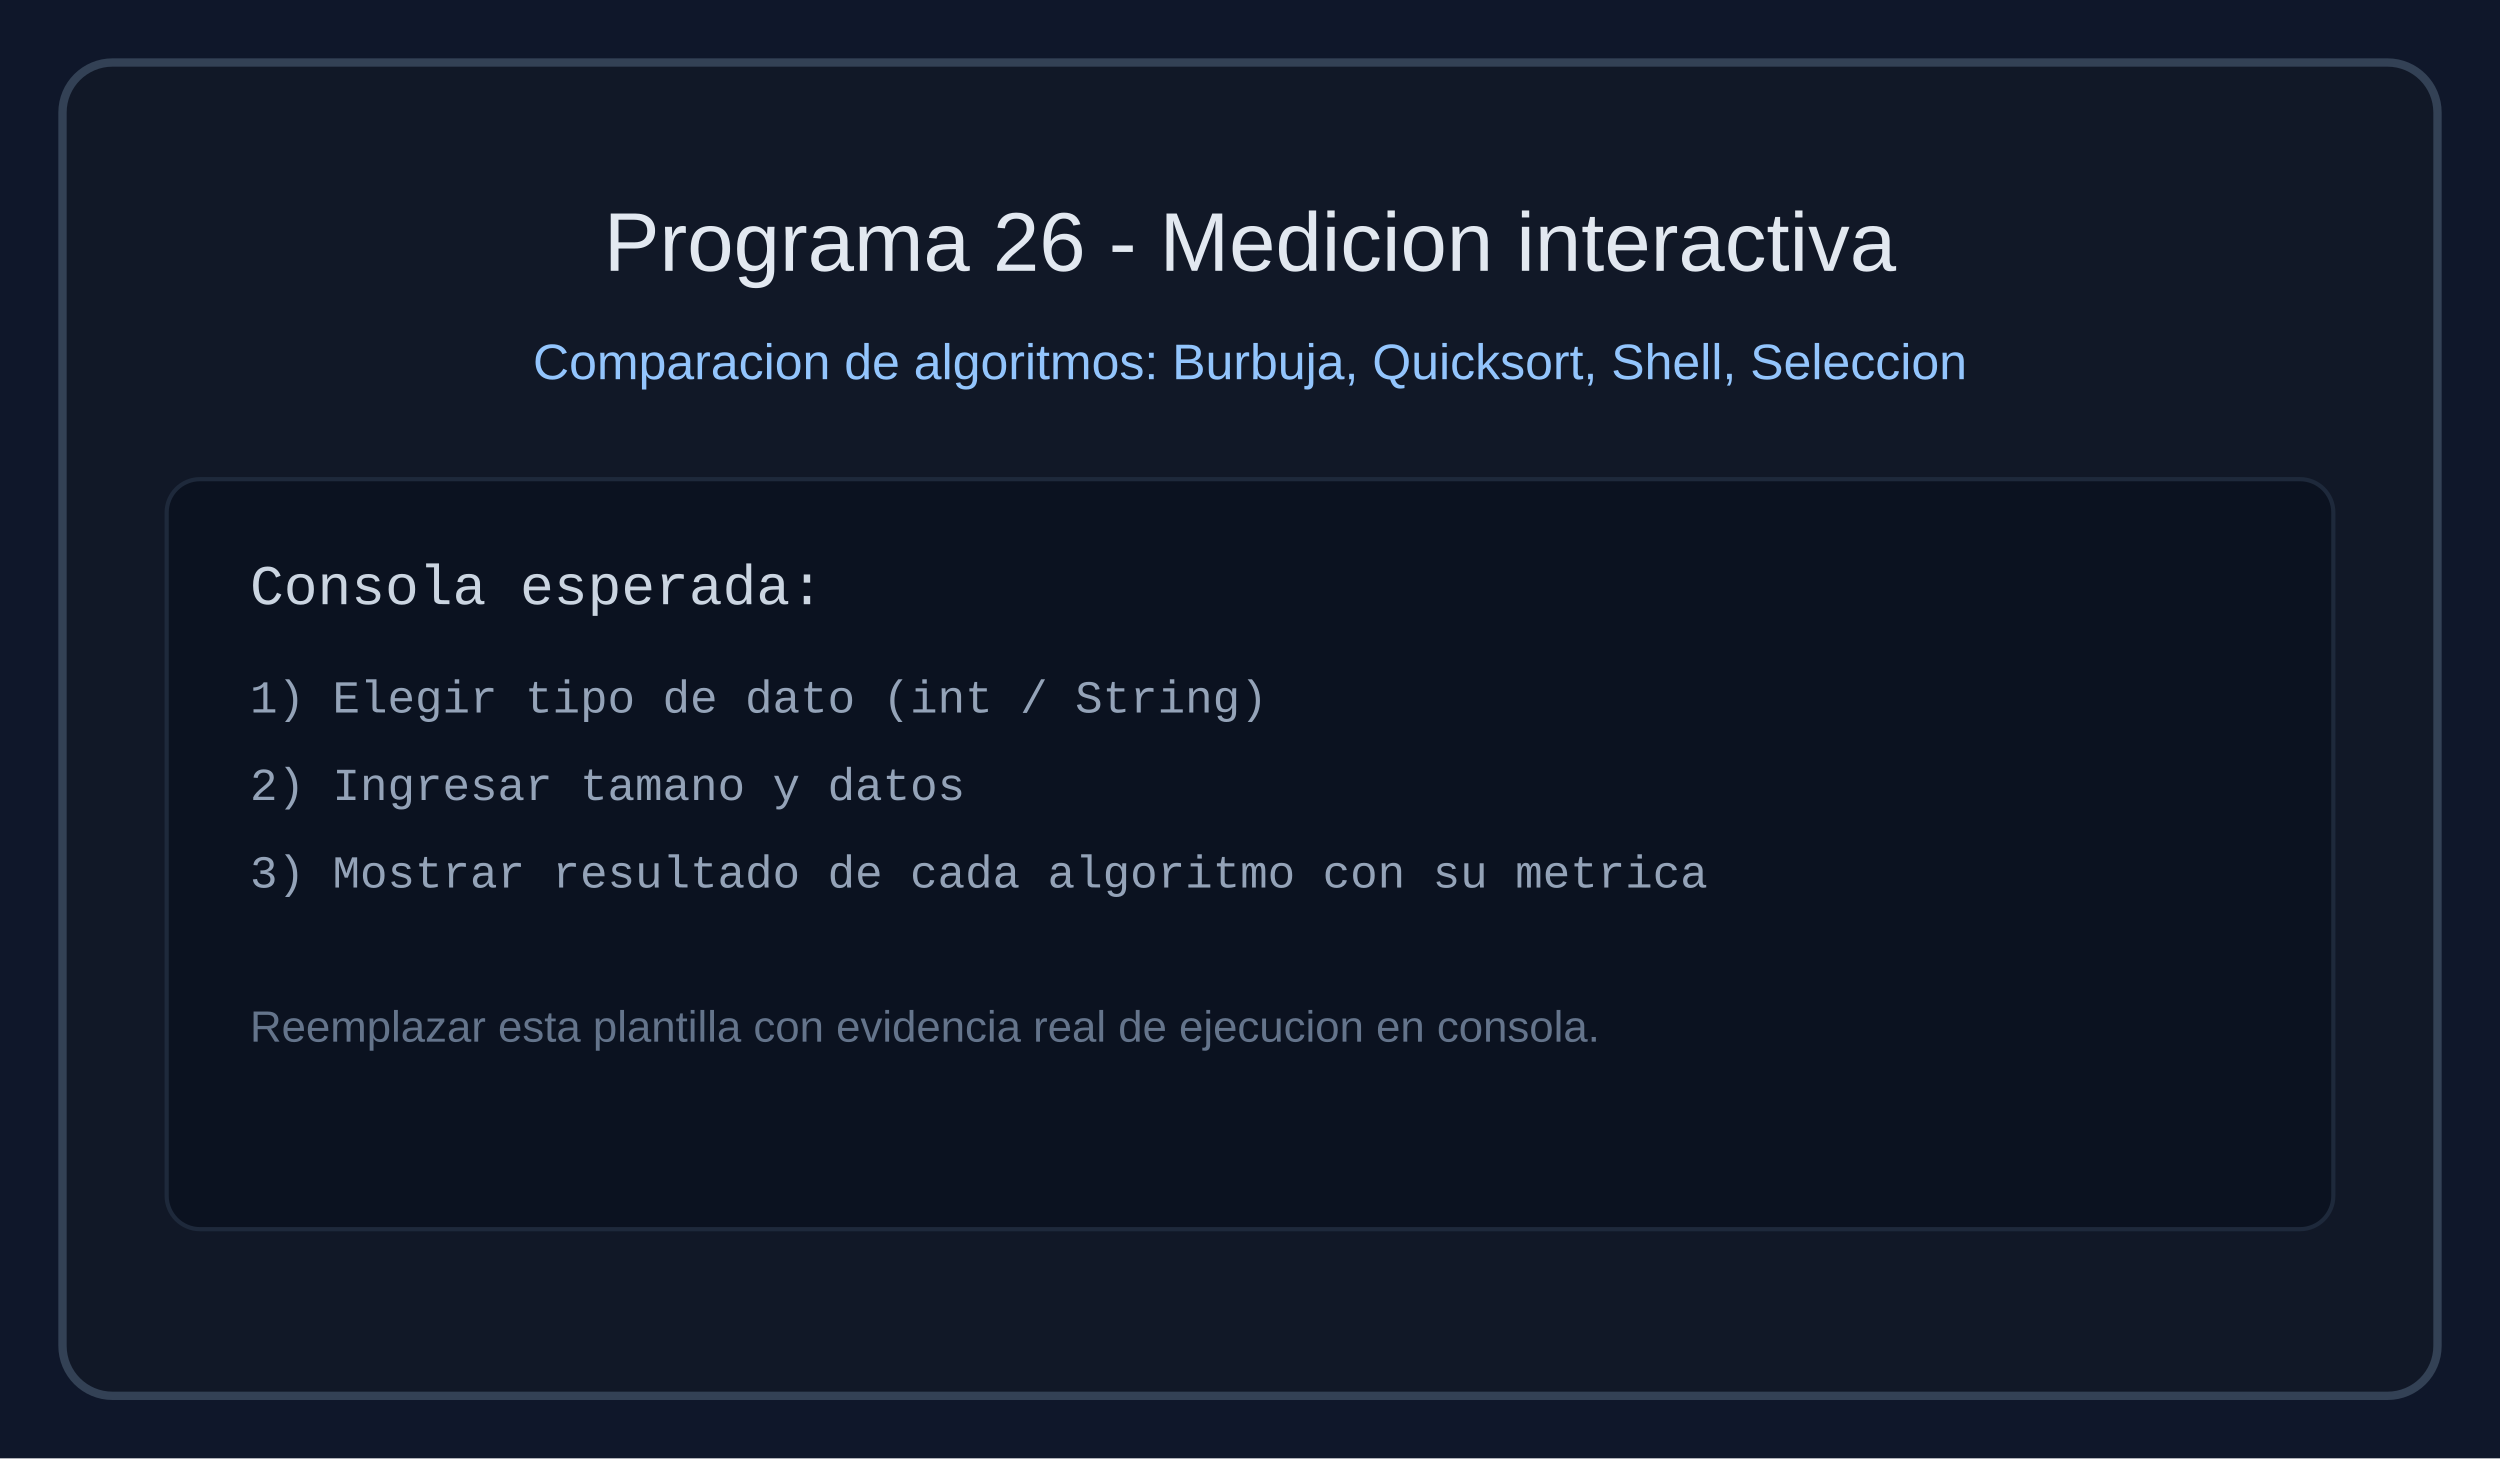
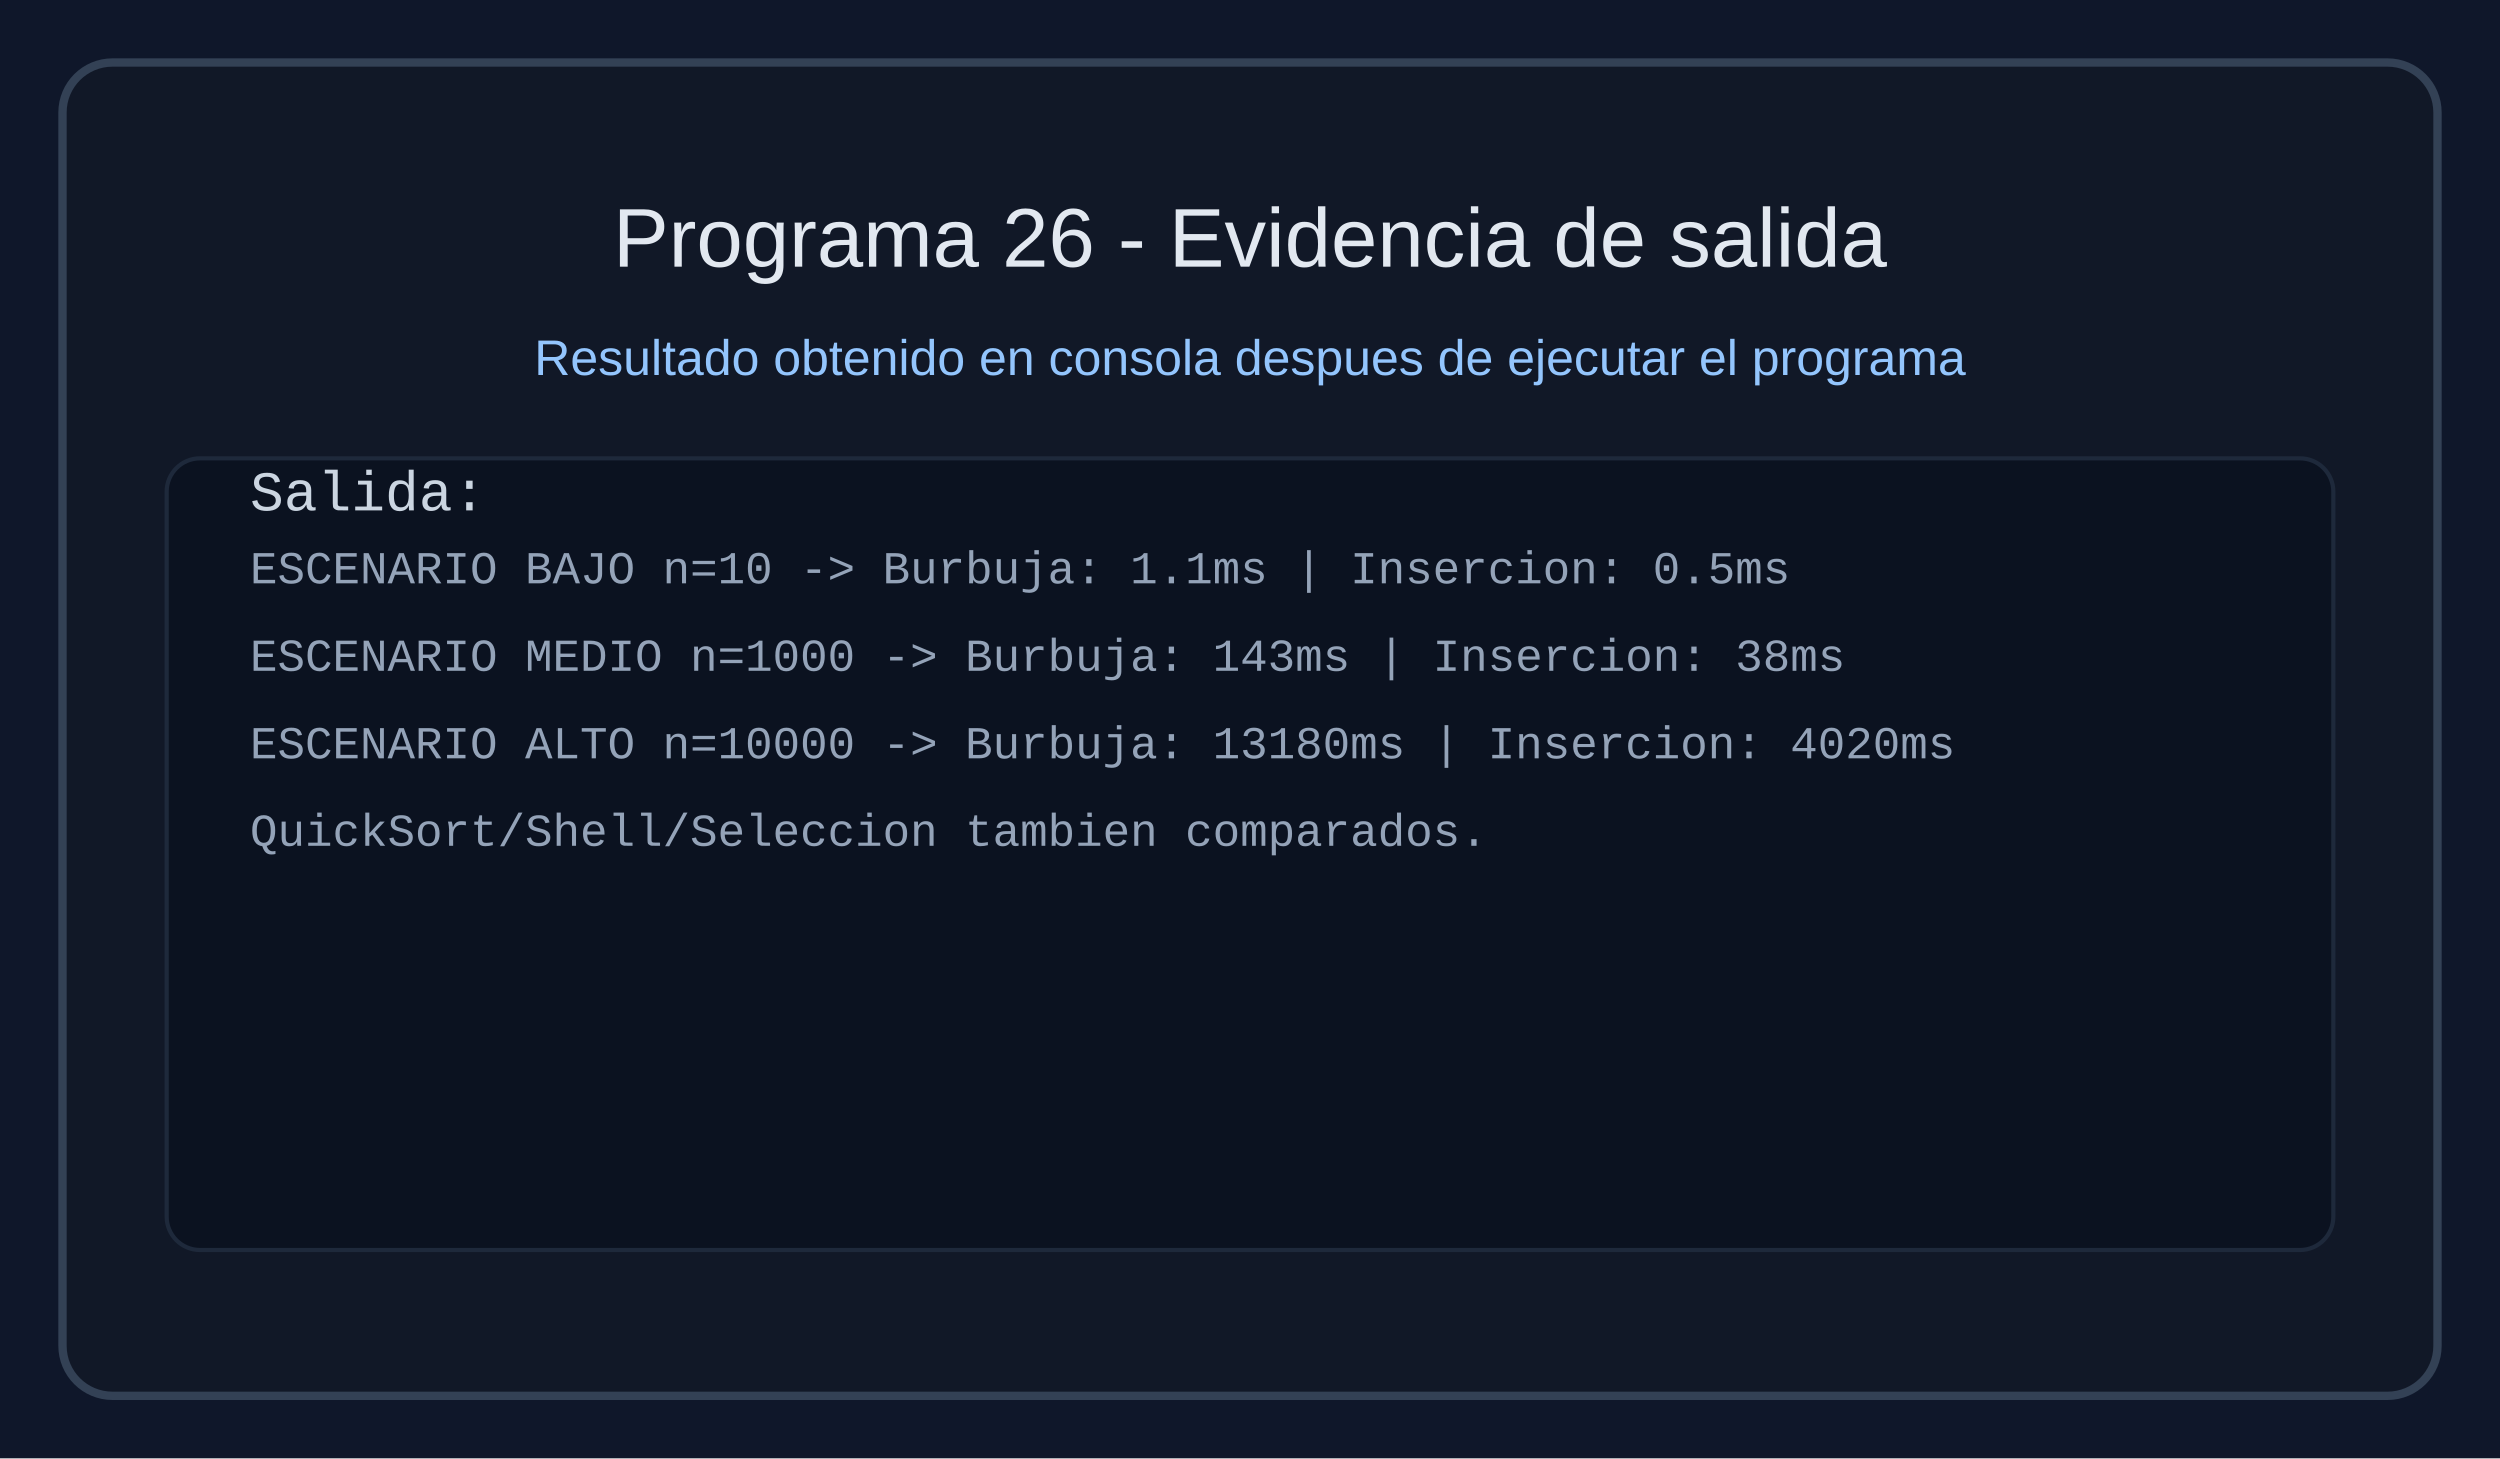
<svg xmlns="http://www.w3.org/2000/svg" width="1200" height="700" viewBox="0 0 1200 700" role="img" aria-labelledby="title desc">
  <rect width="1200" height="700" fill="#0f172a" />
  <rect x="30" y="30" width="1140" height="640" rx="24" fill="#111827" stroke="#334155" stroke-width="4" />
-   <text x="600" y="130" text-anchor="middle" fill="#e2e8f0" font-family="Arial, sans-serif" font-size="40">Programa 26 - Medicion interactiva</text>
-   <text x="600" y="182" text-anchor="middle" fill="#93c5fd" font-family="Arial, sans-serif" font-size="24">Comparacion de algoritmos: Burbuja, Quicksort, Shell, Seleccion</text>
-   <rect x="80" y="230" width="1040" height="360" rx="16" fill="#0b1220" stroke="#1e293b" stroke-width="2" />
-   <text x="120" y="290" fill="#cbd5e1" font-family="Courier New, monospace" font-size="27">Consola esperada:</text>
-   <text x="120" y="342" fill="#94a3b8" font-family="Courier New, monospace" font-size="22">1) Elegir tipo de dato (int / String)</text>
-   <text x="120" y="384" fill="#94a3b8" font-family="Courier New, monospace" font-size="22">2) Ingresar tamano y datos</text>
-   <text x="120" y="426" fill="#94a3b8" font-family="Courier New, monospace" font-size="22">3) Mostrar resultado de cada algoritmo con su metrica</text>
-   <text x="120" y="500" fill="#64748b" font-family="Arial, sans-serif" font-size="21">Reemplazar esta plantilla con evidencia real de ejecucion en consola.</text>
+   <text x="600" y="128" text-anchor="middle" fill="#e2e8f0" font-family="Arial, sans-serif" font-size="40">Programa 26 - Evidencia de salida</text>
+   <text x="600" y="180" text-anchor="middle" fill="#93c5fd" font-family="Arial, sans-serif" font-size="24">Resultado obtenido en consola despues de ejecutar el programa</text>
+   <rect x="80" y="220" width="1040" height="380" rx="16" fill="#0b1220" stroke="#1e293b" stroke-width="2" />
+   <text x="120" y="245" fill="#cbd5e1" font-family="Courier New, monospace" font-size="27">Salida:</text>
+   <text x="120" y="280" fill="#94a3b8" font-family="Courier New, monospace" font-size="22">ESCENARIO BAJO n=10 -&gt; Burbuja: 1.1ms | Insercion: 0.5ms</text>
+   <text x="120" y="322" fill="#94a3b8" font-family="Courier New, monospace" font-size="22">ESCENARIO MEDIO n=1000 -&gt; Burbuja: 143ms | Insercion: 38ms</text>
+   <text x="120" y="364" fill="#94a3b8" font-family="Courier New, monospace" font-size="22">ESCENARIO ALTO n=10000 -&gt; Burbuja: 13180ms | Insercion: 4020ms</text>
+   <text x="120" y="406" fill="#94a3b8" font-family="Courier New, monospace" font-size="22">QuickSort/Shell/Seleccion tambien comparados.</text>
</svg>
